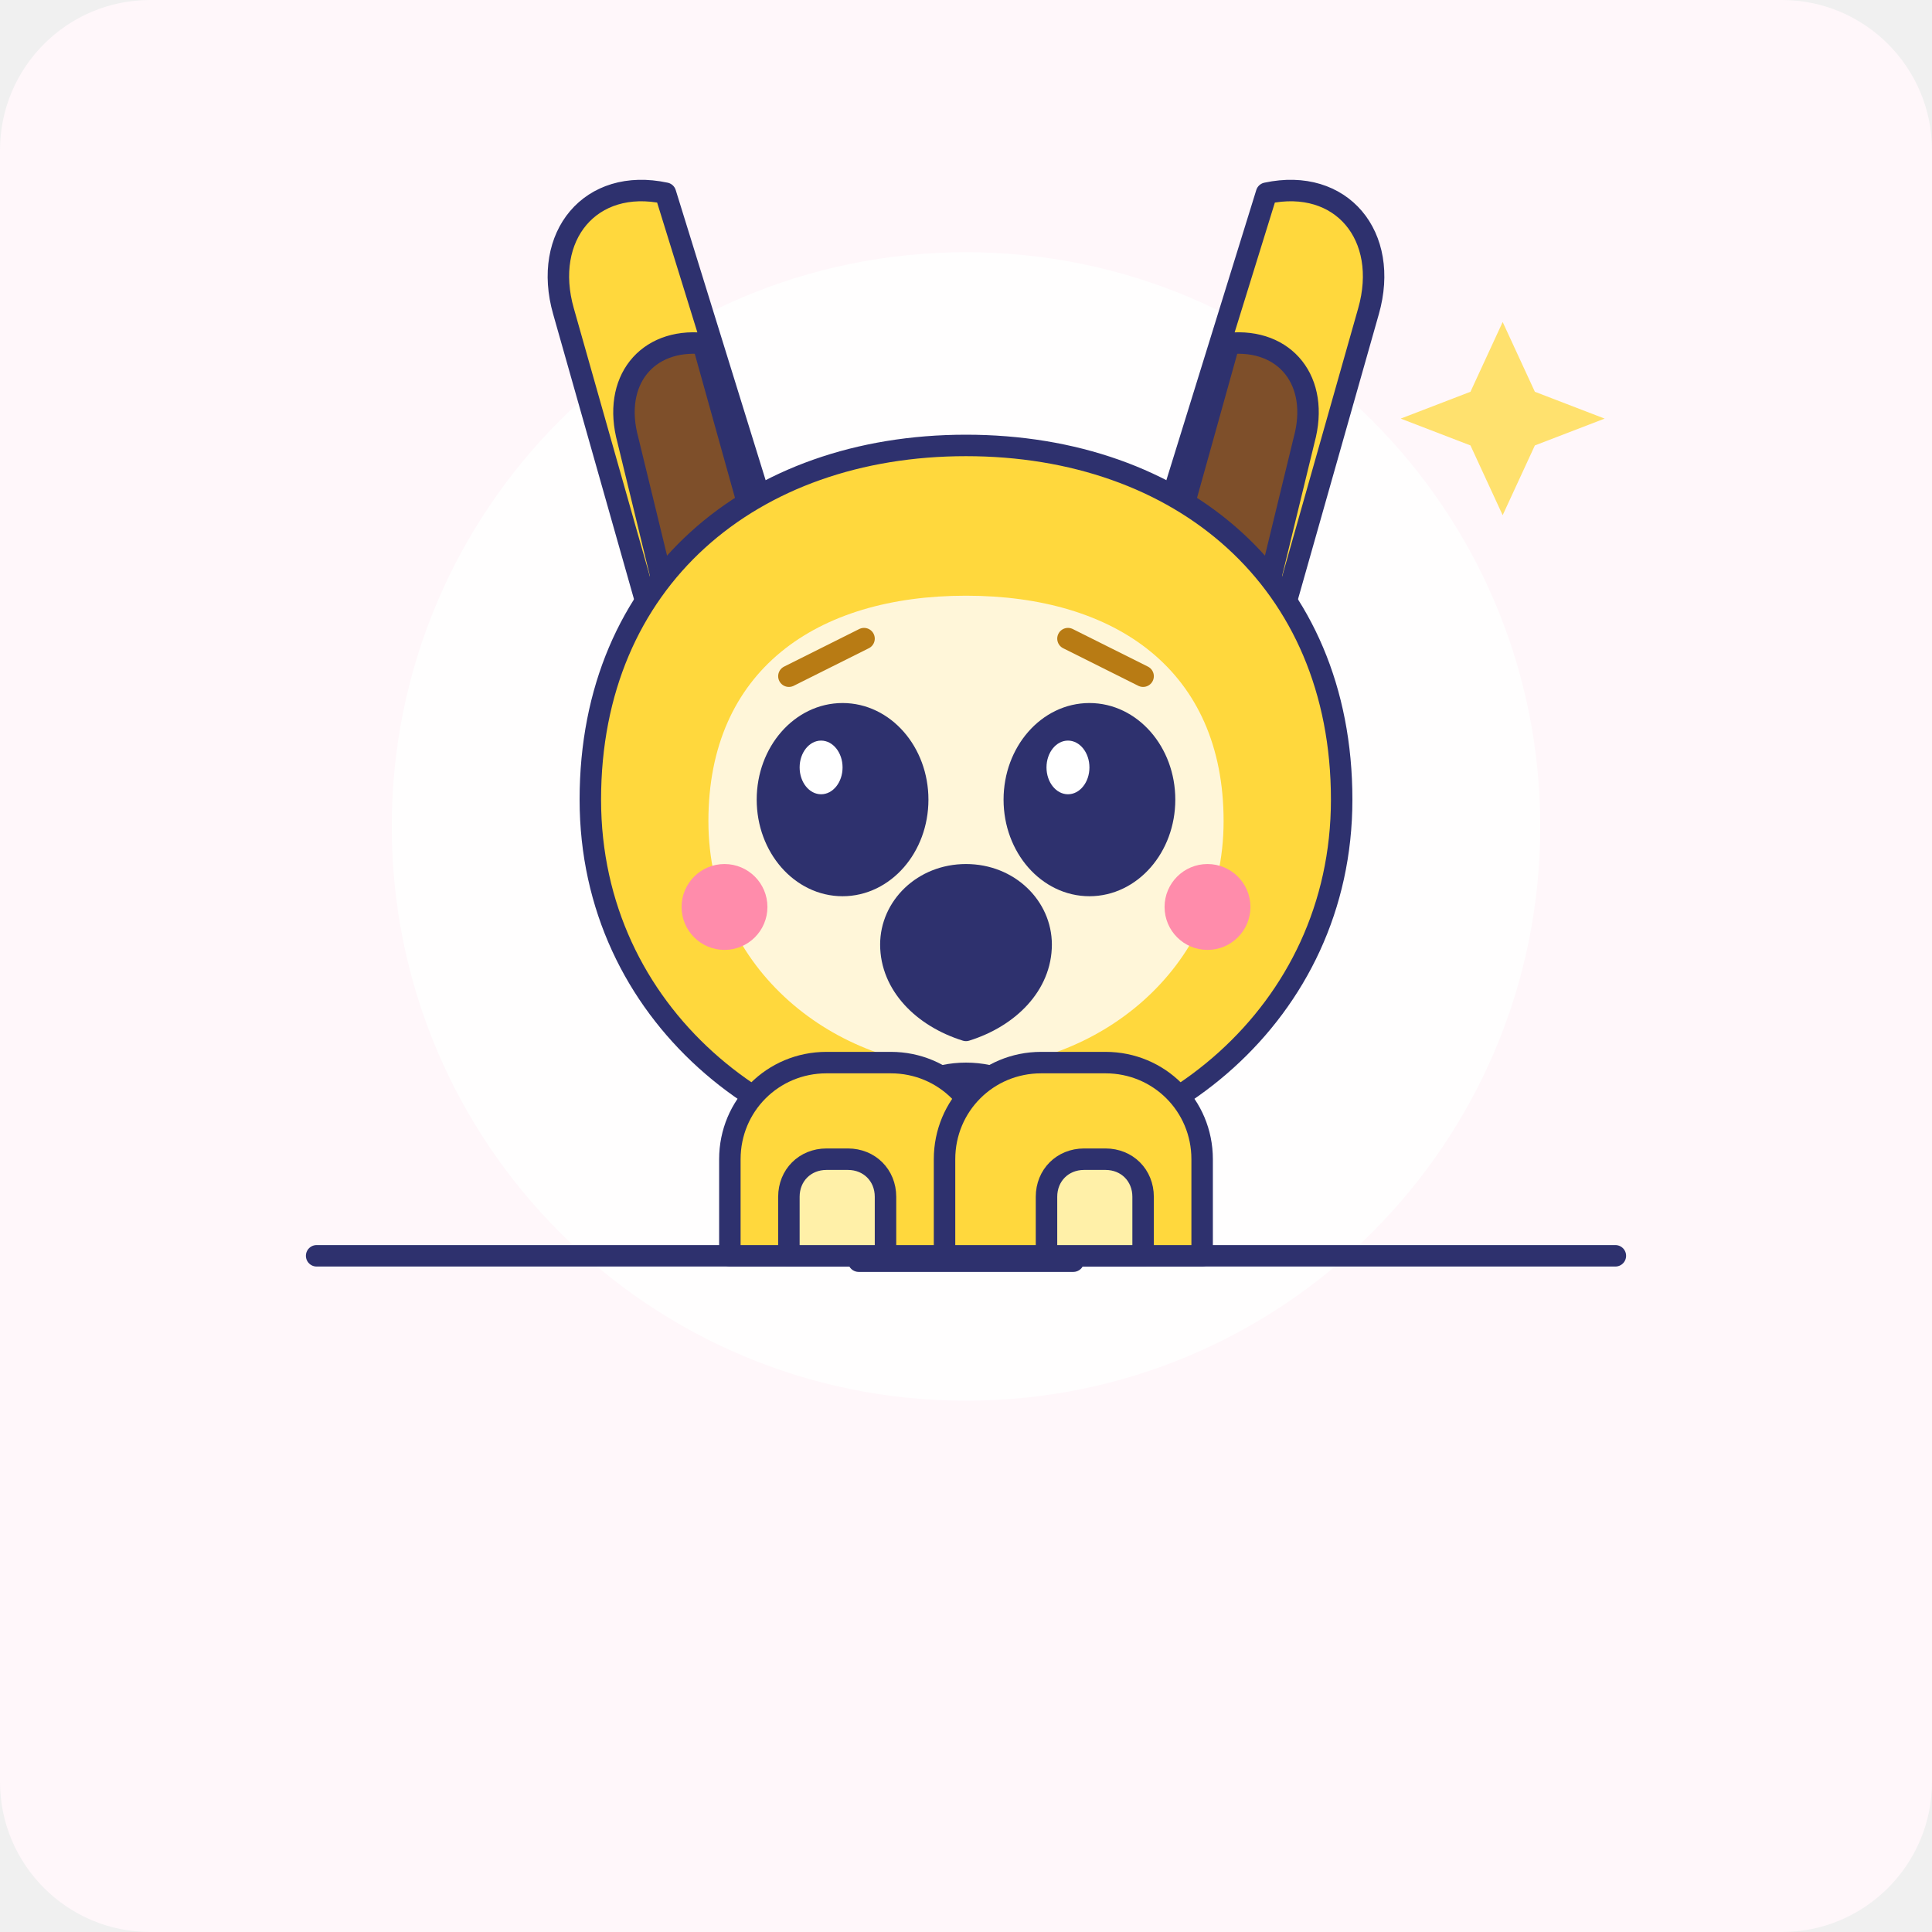
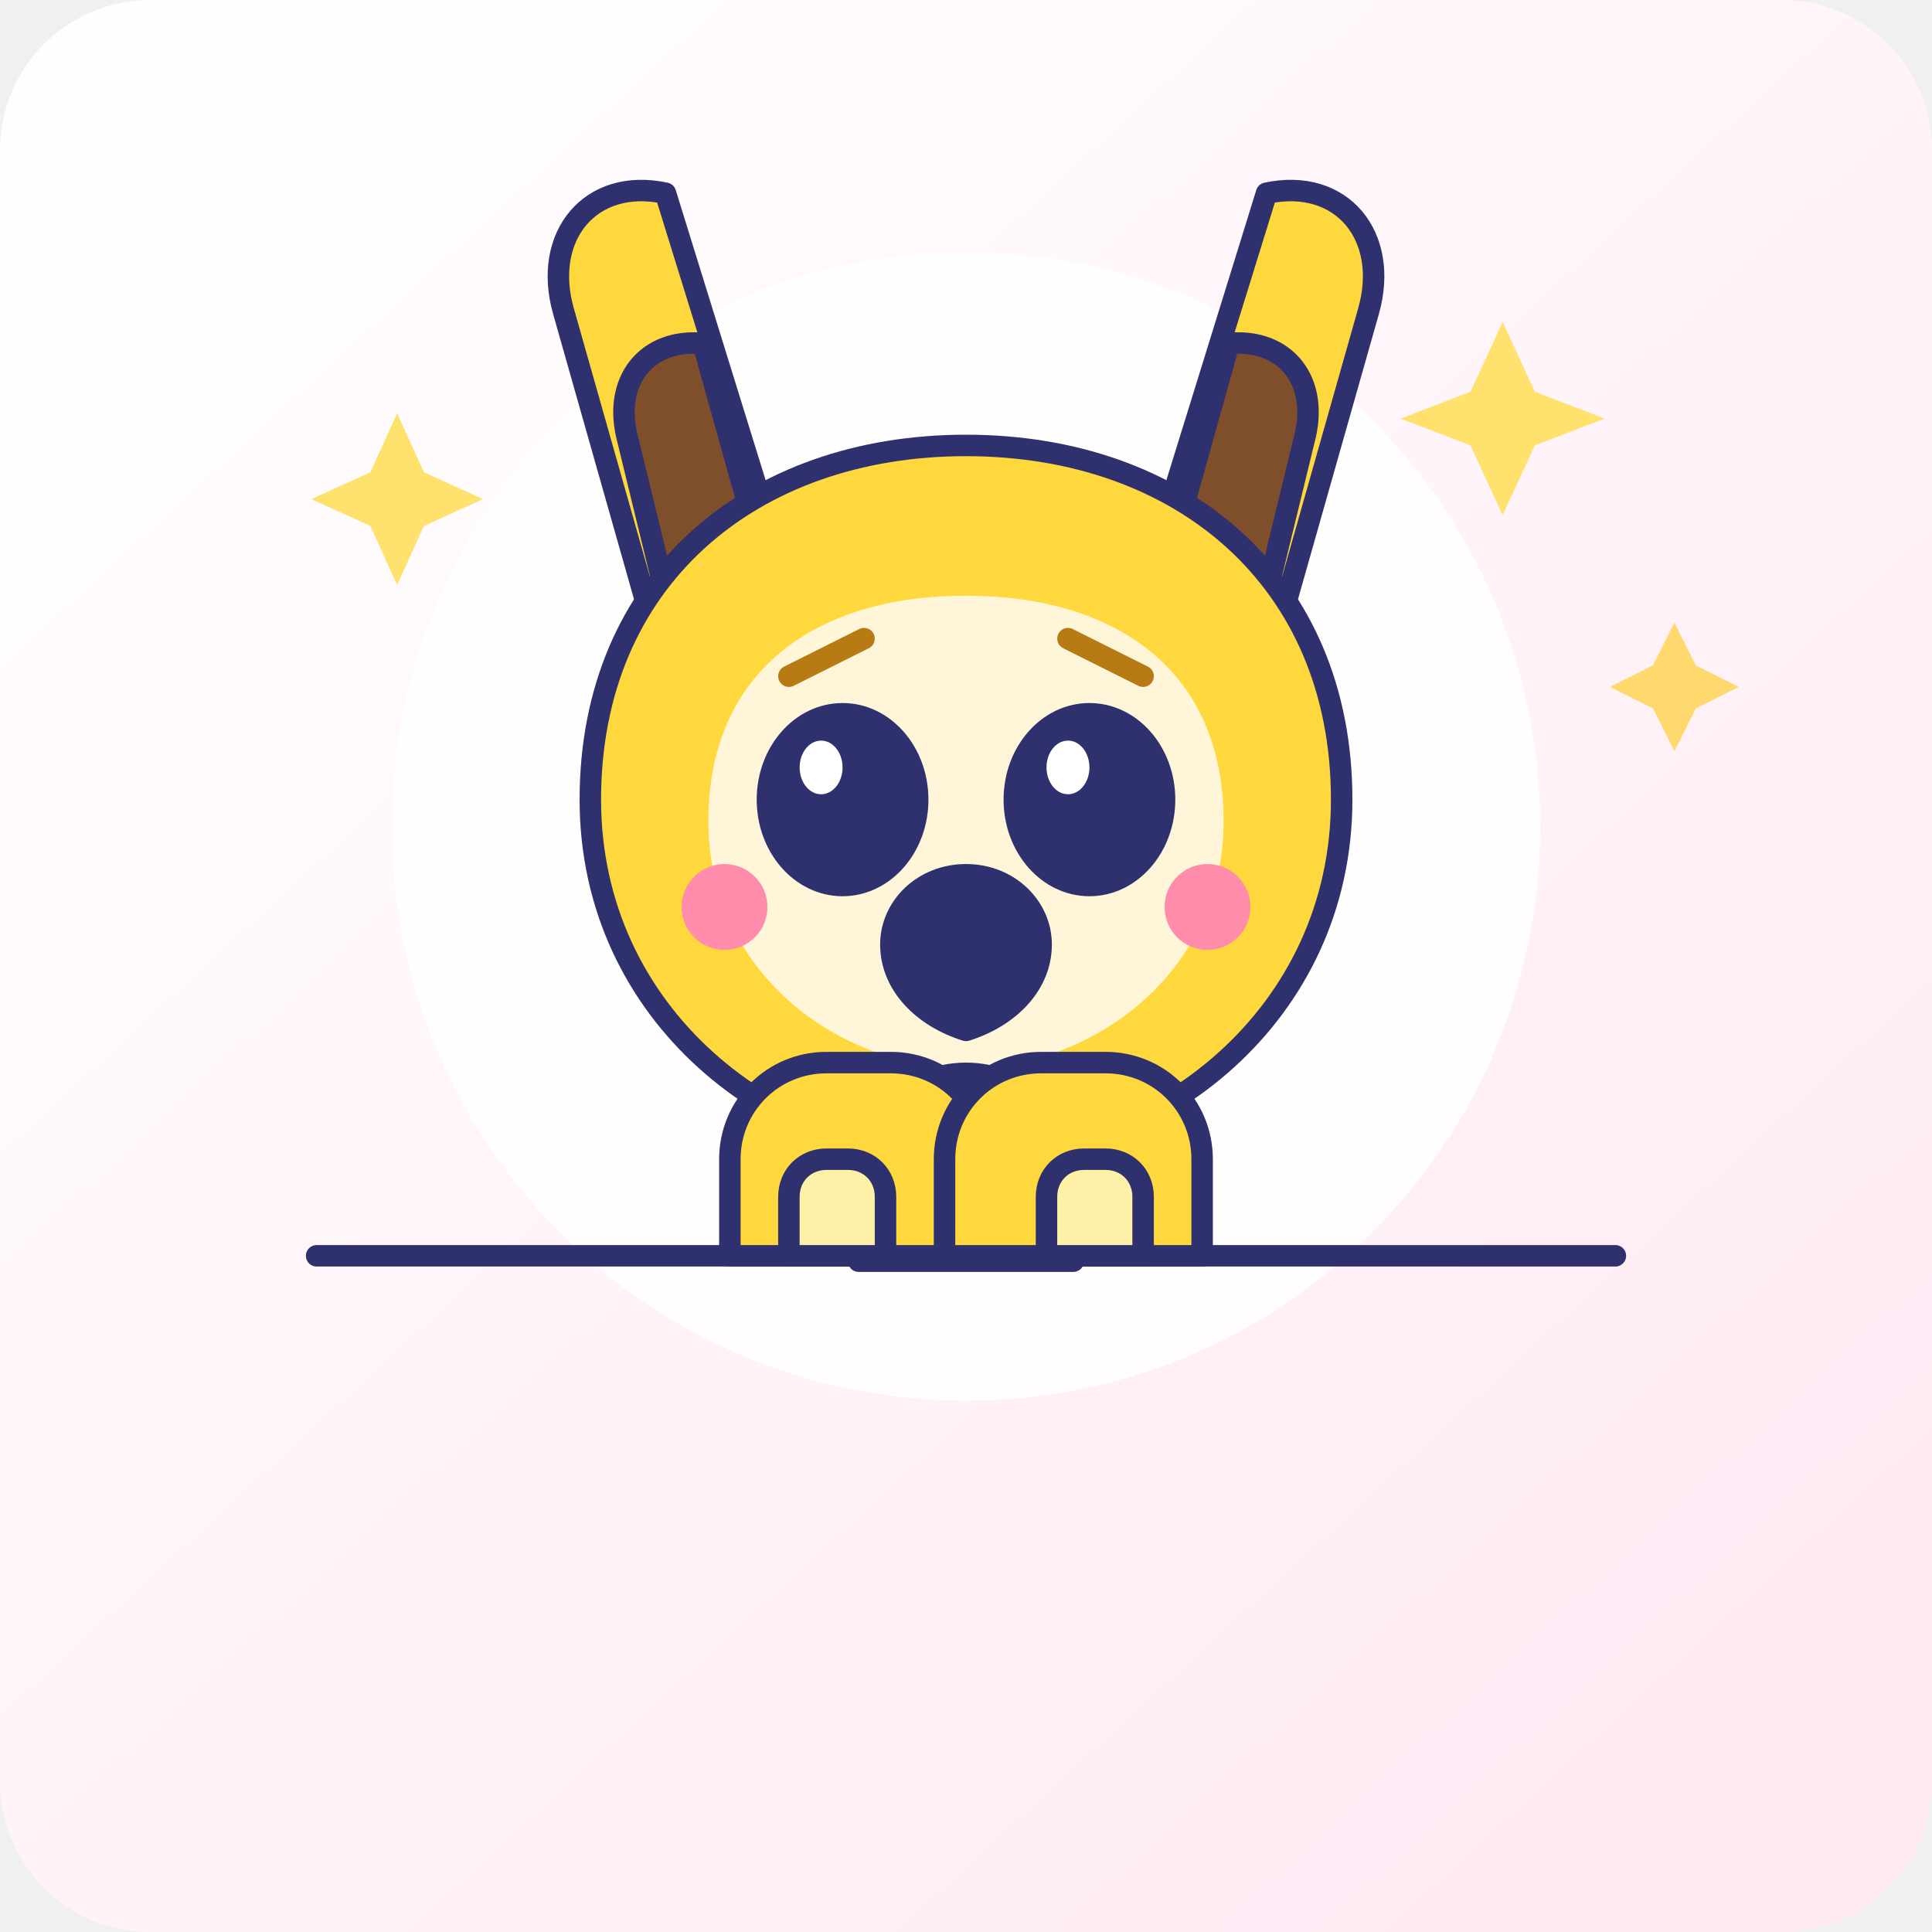
<svg xmlns="http://www.w3.org/2000/svg" width="720" height="720" viewBox="0 0 720 720" fill="none">
-   <rect width="720" height="720" rx="56" fill="#FFF7FA" />
+   <defs>
+     <linearGradient id="bg" x1="98" y1="76" x2="624" y2="648" gradientUnits="userSpaceOnUse">
+       <stop stop-color="#FFFDFE" />
+       <stop offset="1" stop-color="#FFEAF4" />
+     </linearGradient>
+   </defs>
+   <rect width="720" height="720" rx="56" fill="url(#bg)" />
  <circle cx="360" cy="308" r="214" fill="#FFFFFF" fill-opacity="0.86" />
  <path d="M548 146L560 120L572 146L598 156L572 166L560 192L548 166L522 156L548 146Z" fill="#FFE16E" />
+   <path d="M138 176L148 154L158 176L180 186L158 196L148 218L138 196L116 186L138 176Z" fill="#FFE16E" />
+   <path d="M616 248L624 232L632 248L648 256L632 264L624 280L616 264L600 256L616 248Z" fill="#FFD96D" />
  <g stroke="#2E316E" stroke-width="8" stroke-linecap="round" stroke-linejoin="round">
    <path d="M118 468H602" />
    <path d="M248 250L210 116C202 88 220 66 248 72L292 214L248 250Z" fill="#FFD83D" />
    <path d="M472 250L510 116C518 88 500 66 472 72L428 214L472 250Z" fill="#FFD83D" />
    <path d="M252 238L234 164C228 142 241 126 262 128L286 214L252 238Z" fill="#7E4F2A" />
    <path d="M468 238L486 164C492 142 479 126 458 128L434 214L468 238Z" fill="#7E4F2A" />
    <path d="M500 298C500 378 432 432 360 432C288 432 220 378 220 298C220 216 280 166 360 166C440 166 500 216 500 298Z" fill="#FFD83D" />
    <path d="M456 306C456 362 408 398 360 398C312 398 264 362 264 306C264 250 304 222 360 222C416 222 456 250 456 306Z" fill="#FFF6D9" stroke="none" />
    <ellipse cx="314" cy="298" rx="28" ry="32" fill="#2E316E" />
    <ellipse cx="406" cy="298" rx="28" ry="32" fill="#2E316E" />
    <ellipse cx="306" cy="286" rx="8" ry="10" fill="white" stroke="none" />
    <ellipse cx="398" cy="286" rx="8" ry="10" fill="white" stroke="none" />
    <path d="M360 326C376 326 388 338 388 352C388 367 376 379 360 384C344 379 332 367 332 352C332 338 344 326 360 326Z" fill="#2E316E" />
    <circle cx="270" cy="338" r="16" fill="#FF8CAB" stroke="none" />
    <circle cx="450" cy="338" r="16" fill="#FF8CAB" stroke="none" />
    <path d="M294 252L322 238" stroke="#B87B14" />
    <path d="M426 252L398 238" stroke="#B87B14" />
    <path d="M320 442C320 418 338 400 360 400C382 400 400 418 400 442V470H320V442Z" fill="#5EC6E8" />
    <path d="M272 432C272 412 288 396 308 396H332C352 396 368 412 368 432V468H272V432Z" fill="#FFD83D" />
    <path d="M352 432C352 412 368 396 388 396H412C432 396 448 412 448 432V468H352V432Z" fill="#FFD83D" />
    <path d="M294 446C294 438 300 432 308 432H316C324 432 330 438 330 446V468H294V446Z" fill="#FFF0A8" />
    <path d="M390 446C390 438 396 432 404 432H412C420 432 426 438 426 446V468H390V446Z" fill="#FFF0A8" />
  </g>
</svg>
